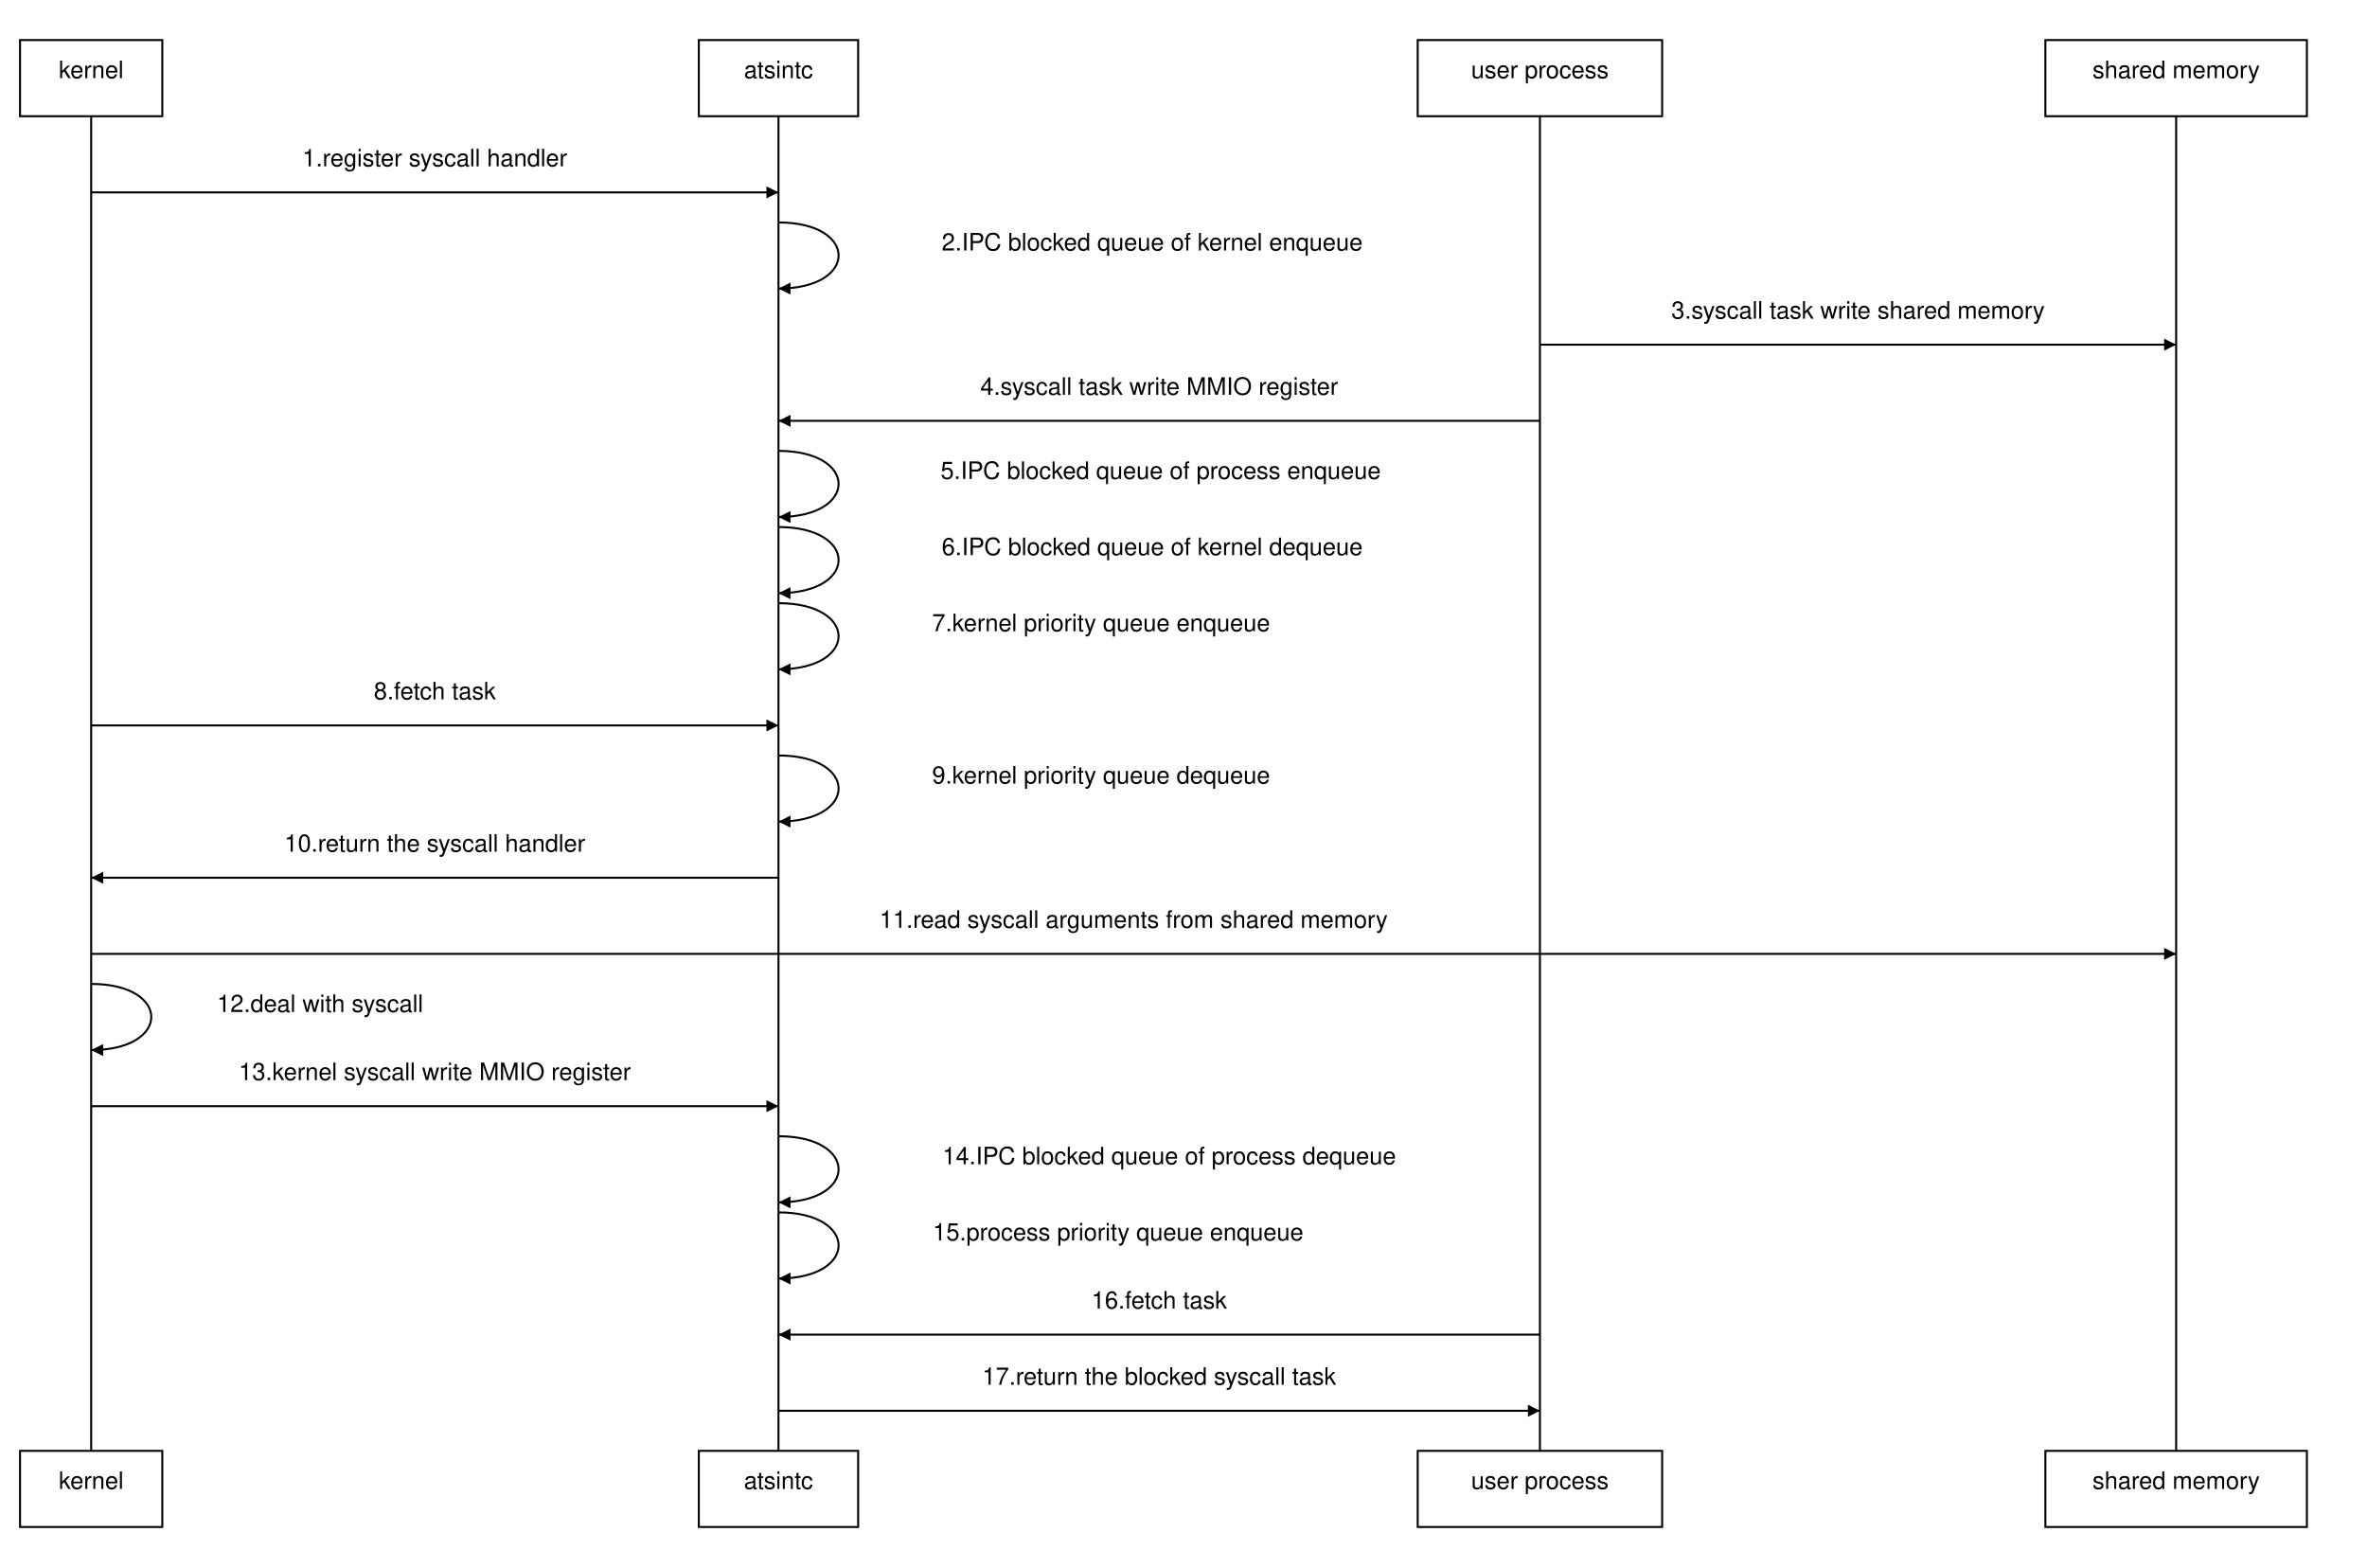
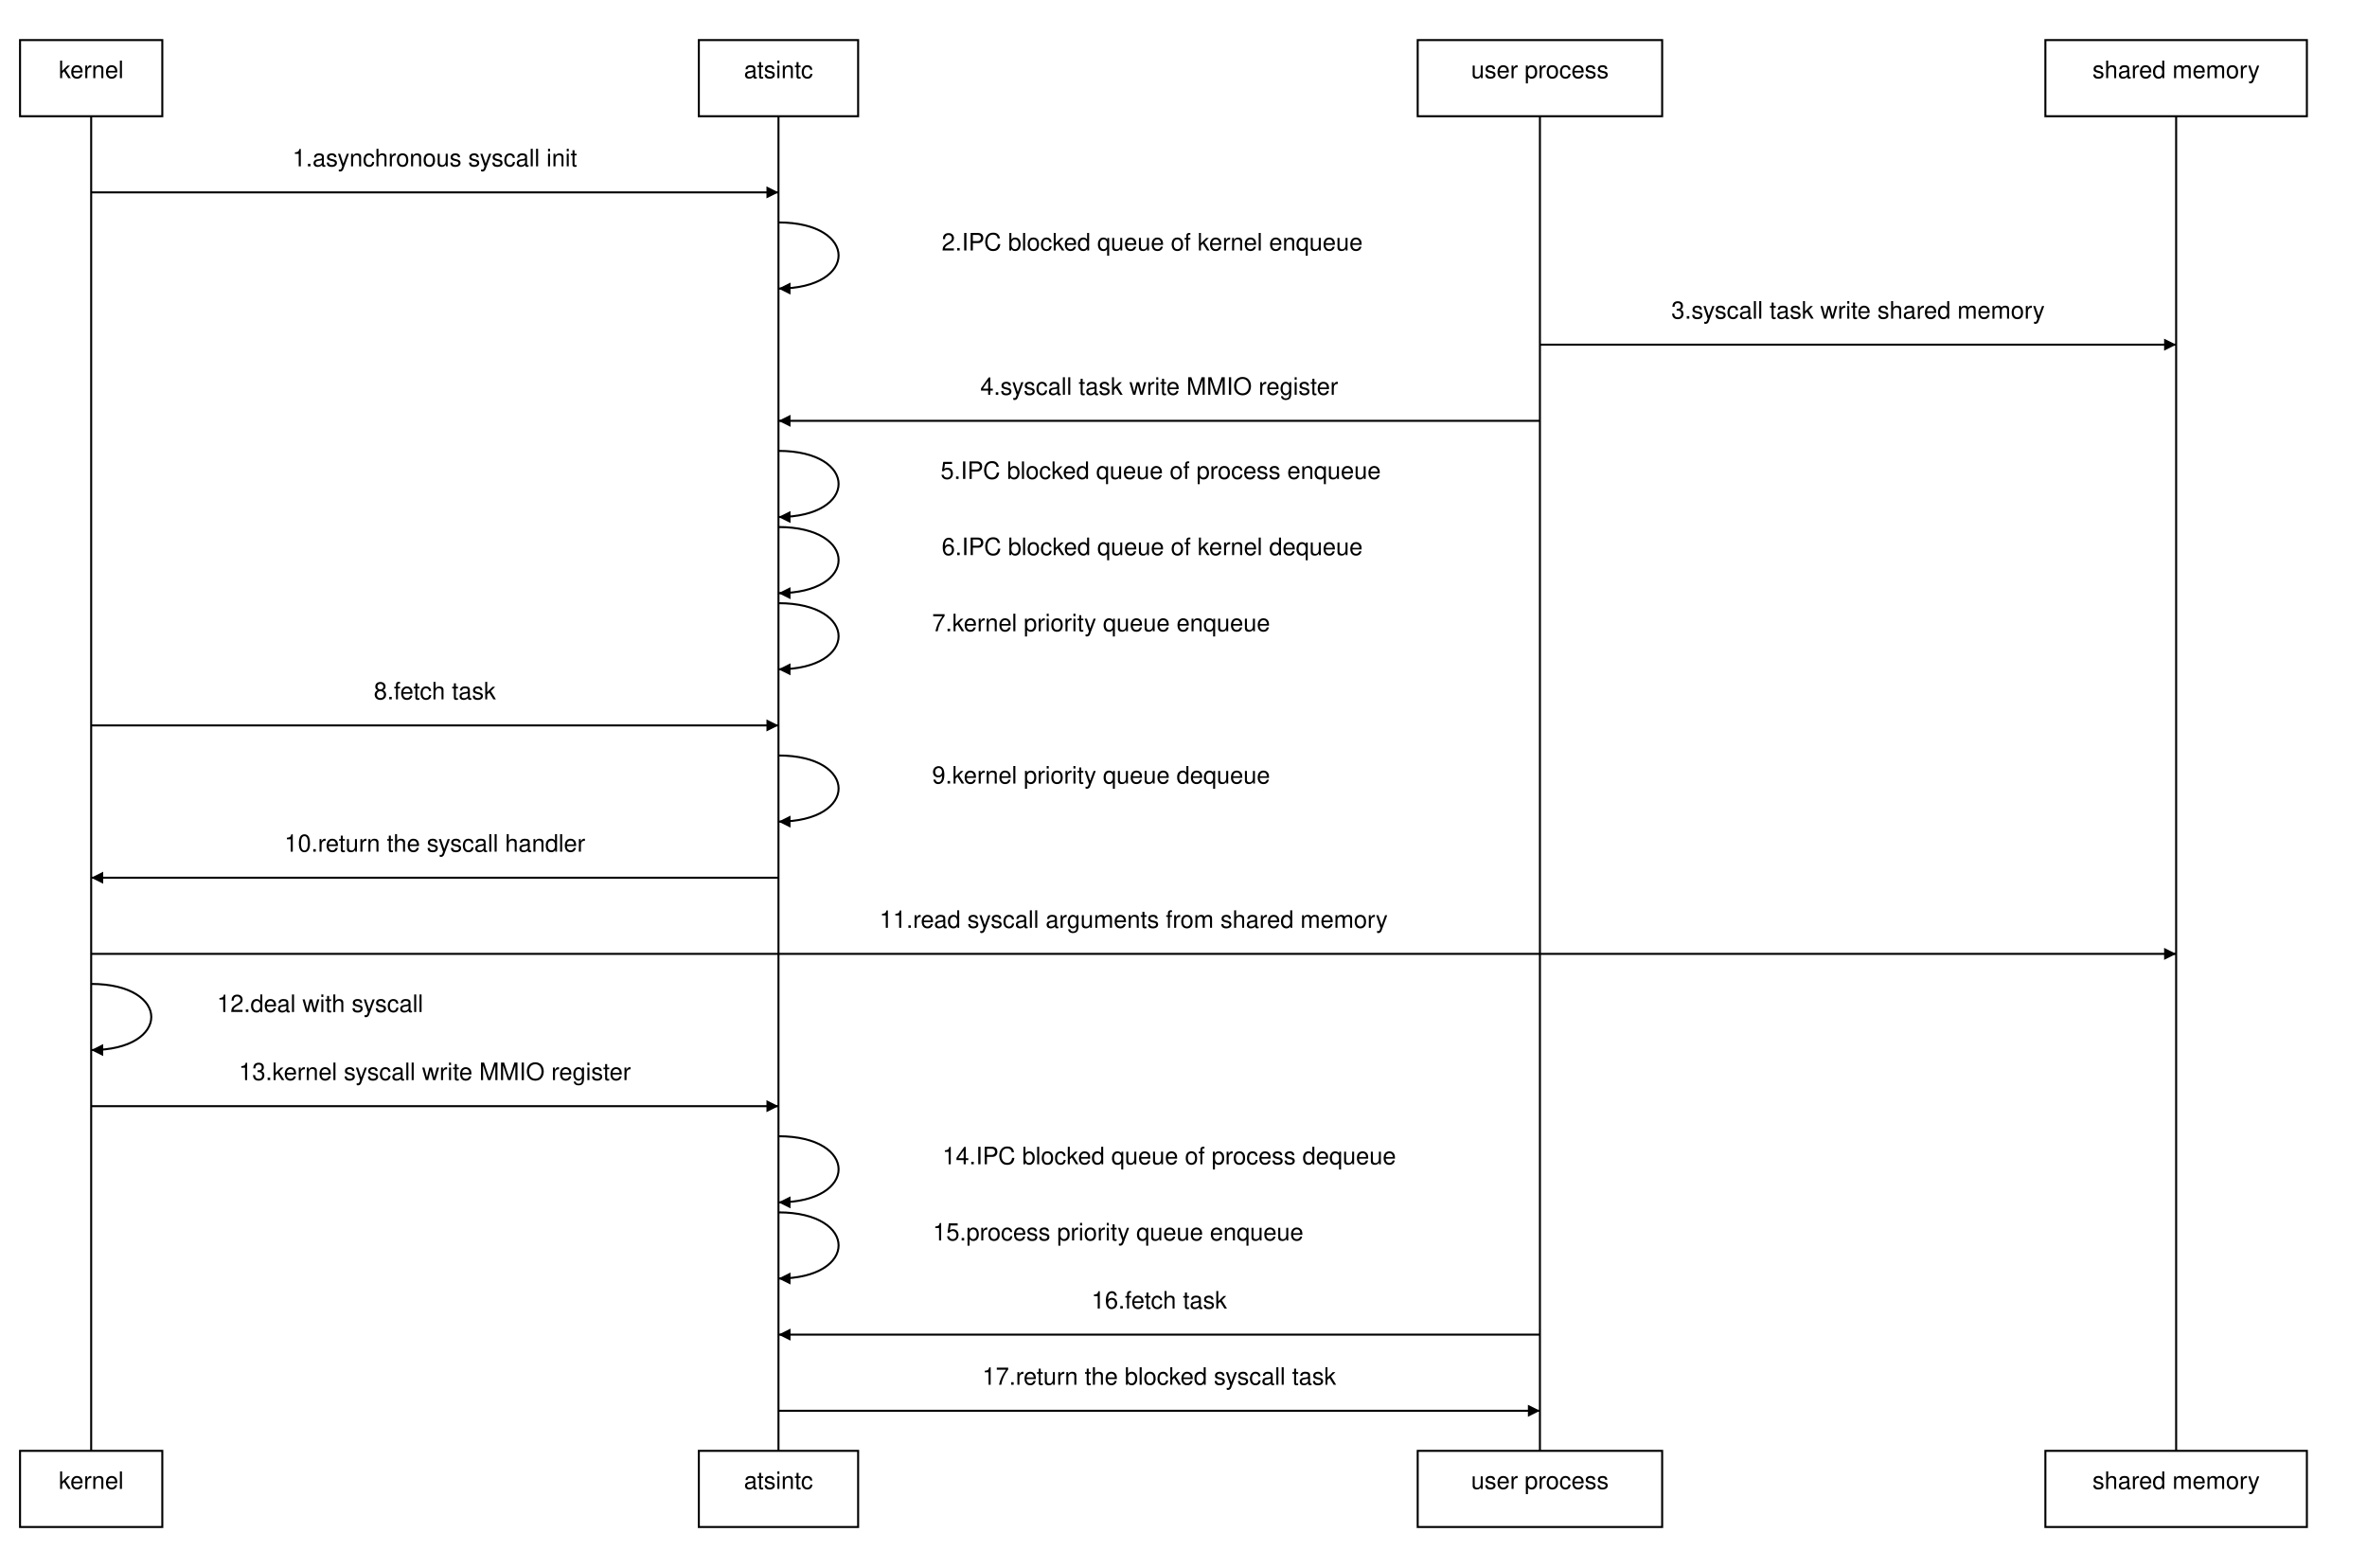
<svg xmlns="http://www.w3.org/2000/svg" width="1181.25" height="782">
  <defs>
    <marker id="arrow-filled" refX="6" refY="3" markerWidth="6" markerHeight="6" orient="auto">
      <path d="M0,0 6,3 0,6z" style="stroke: none; fill: black;" />
    </marker>
    <marker id="arrow-open" refX="6" refY="3" markerWidth="6" markerHeight="6" orient="auto">
      <path d="M0,0 6,3 0,6" style="stroke-width: 1; fill: none; stroke: black;" />
    </marker>
  </defs>
  <rect width="71" height="38" style="stroke-width: 1; fill: none; stroke: black;" x="10" y="20" />
  <g>
    <text fill="black" font-family="Helvetica,sans-Serif" x="45.5" y="39" style="text-anchor: middle; alignment-baseline: central;">kernel</text>
  </g>
  <rect width="71" height="38" style="stroke-width: 1; fill: none; stroke: black;" x="10" y="724" />
  <g>
    <text fill="black" font-family="Helvetica,sans-Serif" x="45.5" y="743" style="text-anchor: middle; alignment-baseline: central;">kernel</text>
  </g>
  <path d="M45.5,58 v666" style="stroke-width: 1; fill: none; stroke: black;" />
  <rect width="79.5" height="38" style="stroke-width: 1; fill: none; stroke: black;" x="348.75" y="20" />
  <g>
    <text fill="black" font-family="Helvetica,sans-Serif" x="388.5" y="39" style="text-anchor: middle; alignment-baseline: central;">atsintc</text>
  </g>
  <rect width="79.5" height="38" style="stroke-width: 1; fill: none; stroke: black;" x="348.75" y="724" />
  <g>
    <text fill="black" font-family="Helvetica,sans-Serif" x="388.5" y="743" style="text-anchor: middle; alignment-baseline: central;">atsintc</text>
  </g>
  <path d="M388.5,58 v666" style="stroke-width: 1; fill: none; stroke: black;" />
  <rect width="122" height="38" style="stroke-width: 1; fill: none; stroke: black;" x="707.5" y="20" />
  <g>
    <text fill="black" font-family="Helvetica,sans-Serif" x="768.5" y="39" style="text-anchor: middle; alignment-baseline: central;">user process</text>
  </g>
  <rect width="122" height="38" style="stroke-width: 1; fill: none; stroke: black;" x="707.5" y="724" />
  <g>
    <text fill="black" font-family="Helvetica,sans-Serif" x="768.5" y="743" style="text-anchor: middle; alignment-baseline: central;">user process</text>
  </g>
  <path d="M768.5,58 v666" style="stroke-width: 1; fill: none; stroke: black;" />
  <rect width="130.5" height="38" style="stroke-width: 1; fill: none; stroke: black;" x="1020.75" y="20" />
  <g>
    <text fill="black" font-family="Helvetica,sans-Serif" x="1086" y="39" style="text-anchor: middle; alignment-baseline: central;">shared memory</text>
  </g>
  <rect width="130.5" height="38" style="stroke-width: 1; fill: none; stroke: black;" x="1020.75" y="724" />
  <g>
    <text fill="black" font-family="Helvetica,sans-Serif" x="1086" y="743" style="text-anchor: middle; alignment-baseline: central;">shared memory</text>
  </g>
  <path d="M1086,58 v666" style="stroke-width: 1; fill: none; stroke: black;" />
  <g>
-     <text fill="black" font-family="Helvetica,sans-Serif" x="217" y="83" style="text-anchor: middle; alignment-baseline: central;">1.register syscall handler </text>
+     <text fill="black" font-family="Helvetica,sans-Serif" x="217" y="83" style="text-anchor: middle; alignment-baseline: central;">1.asynchronous syscall init </text>
  </g>
  <path d="M45.5,96 h343" style="stroke-width: 1; fill: none; stroke: black;" marker-end="url(#arrow-filled)" />
  <g>
    <text fill="black" font-family="Helvetica,sans-Serif" x="575" y="125" style="text-anchor: middle; alignment-baseline: central;">2.IPC blocked queue of kernel enqueue </text>
  </g>
  <path d="M388.5,111 C428.5,111 428.5,144 388.5,144" style="stroke-width: 1; fill: none; stroke: black;" marker-end="url(#arrow-filled)" />
  <g>
    <text fill="black" font-family="Helvetica,sans-Serif" x="927.25" y="159" style="text-anchor: middle; alignment-baseline: central;">3.syscall task write shared memory </text>
  </g>
  <path d="M768.5,172 h317.5" style="stroke-width: 1; fill: none; stroke: black;" marker-end="url(#arrow-filled)" />
  <g>
    <text fill="black" font-family="Helvetica,sans-Serif" x="578.5" y="197" style="text-anchor: middle; alignment-baseline: central;">4.syscall task write MMIO register </text>
  </g>
  <path d="M768.5,210 h-380" style="stroke-width: 1; fill: none; stroke: black;" marker-end="url(#arrow-filled)" />
  <g>
    <text fill="black" font-family="Helvetica,sans-Serif" x="579.25" y="239" style="text-anchor: middle; alignment-baseline: central;">5.IPC blocked queue of process enqueue </text>
  </g>
  <path d="M388.5,225 C428.5,225 428.5,258 388.5,258" style="stroke-width: 1; fill: none; stroke: black;" marker-end="url(#arrow-filled)" />
  <g>
    <text fill="black" font-family="Helvetica,sans-Serif" x="575" y="277" style="text-anchor: middle; alignment-baseline: central;">6.IPC blocked queue of kernel dequeue </text>
  </g>
  <path d="M388.5,263 C428.5,263 428.5,296 388.5,296" style="stroke-width: 1; fill: none; stroke: black;" marker-end="url(#arrow-filled)" />
  <g>
    <text fill="black" font-family="Helvetica,sans-Serif" x="549.5" y="315" style="text-anchor: middle; alignment-baseline: central;">7.kernel priority queue enqueue </text>
  </g>
  <path d="M388.5,301 C428.5,301 428.5,334 388.5,334" style="stroke-width: 1; fill: none; stroke: black;" marker-end="url(#arrow-filled)" />
  <g>
    <text fill="black" font-family="Helvetica,sans-Serif" x="217" y="349" style="text-anchor: middle; alignment-baseline: central;">8.fetch task </text>
  </g>
  <path d="M45.5,362 h343" style="stroke-width: 1; fill: none; stroke: black;" marker-end="url(#arrow-filled)" />
  <g>
    <text fill="black" font-family="Helvetica,sans-Serif" x="549.5" y="391" style="text-anchor: middle; alignment-baseline: central;">9.kernel priority queue dequeue </text>
  </g>
  <path d="M388.5,377 C428.5,377 428.5,410 388.5,410" style="stroke-width: 1; fill: none; stroke: black;" marker-end="url(#arrow-filled)" />
  <g>
    <text fill="black" font-family="Helvetica,sans-Serif" x="217" y="425" style="text-anchor: middle; alignment-baseline: central;">10.return the syscall handler </text>
  </g>
  <path d="M388.5,438 h-343" style="stroke-width: 1; fill: none; stroke: black;" marker-end="url(#arrow-filled)" />
  <g>
    <text fill="black" font-family="Helvetica,sans-Serif" x="565.75" y="463" style="text-anchor: middle; alignment-baseline: central;">11.read syscall arguments from shared memory </text>
  </g>
  <path d="M45.5,476 h1040.5" style="stroke-width: 1; fill: none; stroke: black;" marker-end="url(#arrow-filled)" />
  <g>
    <text fill="black" font-family="Helvetica,sans-Serif" x="159.75" y="505" style="text-anchor: middle; alignment-baseline: central;">12.deal with syscall </text>
  </g>
  <path d="M45.5,491 C85.5,491 85.5,524 45.5,524" style="stroke-width: 1; fill: none; stroke: black;" marker-end="url(#arrow-filled)" />
  <g>
    <text fill="black" font-family="Helvetica,sans-Serif" x="217" y="539" style="text-anchor: middle; alignment-baseline: central;">13.kernel syscall write MMIO register </text>
  </g>
  <path d="M45.5,552 h343" style="stroke-width: 1; fill: none; stroke: black;" marker-end="url(#arrow-filled)" />
  <g>
    <text fill="black" font-family="Helvetica,sans-Serif" x="583.5" y="581" style="text-anchor: middle; alignment-baseline: central;">14.IPC blocked queue of process dequeue </text>
  </g>
  <path d="M388.5,567 C428.5,567 428.5,600 388.5,600" style="stroke-width: 1; fill: none; stroke: black;" marker-end="url(#arrow-filled)" />
  <g>
    <text fill="black" font-family="Helvetica,sans-Serif" x="558" y="619" style="text-anchor: middle; alignment-baseline: central;">15.process priority queue enqueue </text>
  </g>
  <path d="M388.5,605 C428.5,605 428.5,638 388.5,638" style="stroke-width: 1; fill: none; stroke: black;" marker-end="url(#arrow-filled)" />
  <g>
    <text fill="black" font-family="Helvetica,sans-Serif" x="578.5" y="653" style="text-anchor: middle; alignment-baseline: central;">16.fetch task </text>
  </g>
  <path d="M768.5,666 h-380" style="stroke-width: 1; fill: none; stroke: black;" marker-end="url(#arrow-filled)" />
  <g>
    <text fill="black" font-family="Helvetica,sans-Serif" x="578.5" y="691" style="text-anchor: middle; alignment-baseline: central;">17.return the blocked syscall task </text>
  </g>
  <path d="M388.5,704 h380" style="stroke-width: 1; fill: none; stroke: black;" marker-end="url(#arrow-filled)" />
</svg>
